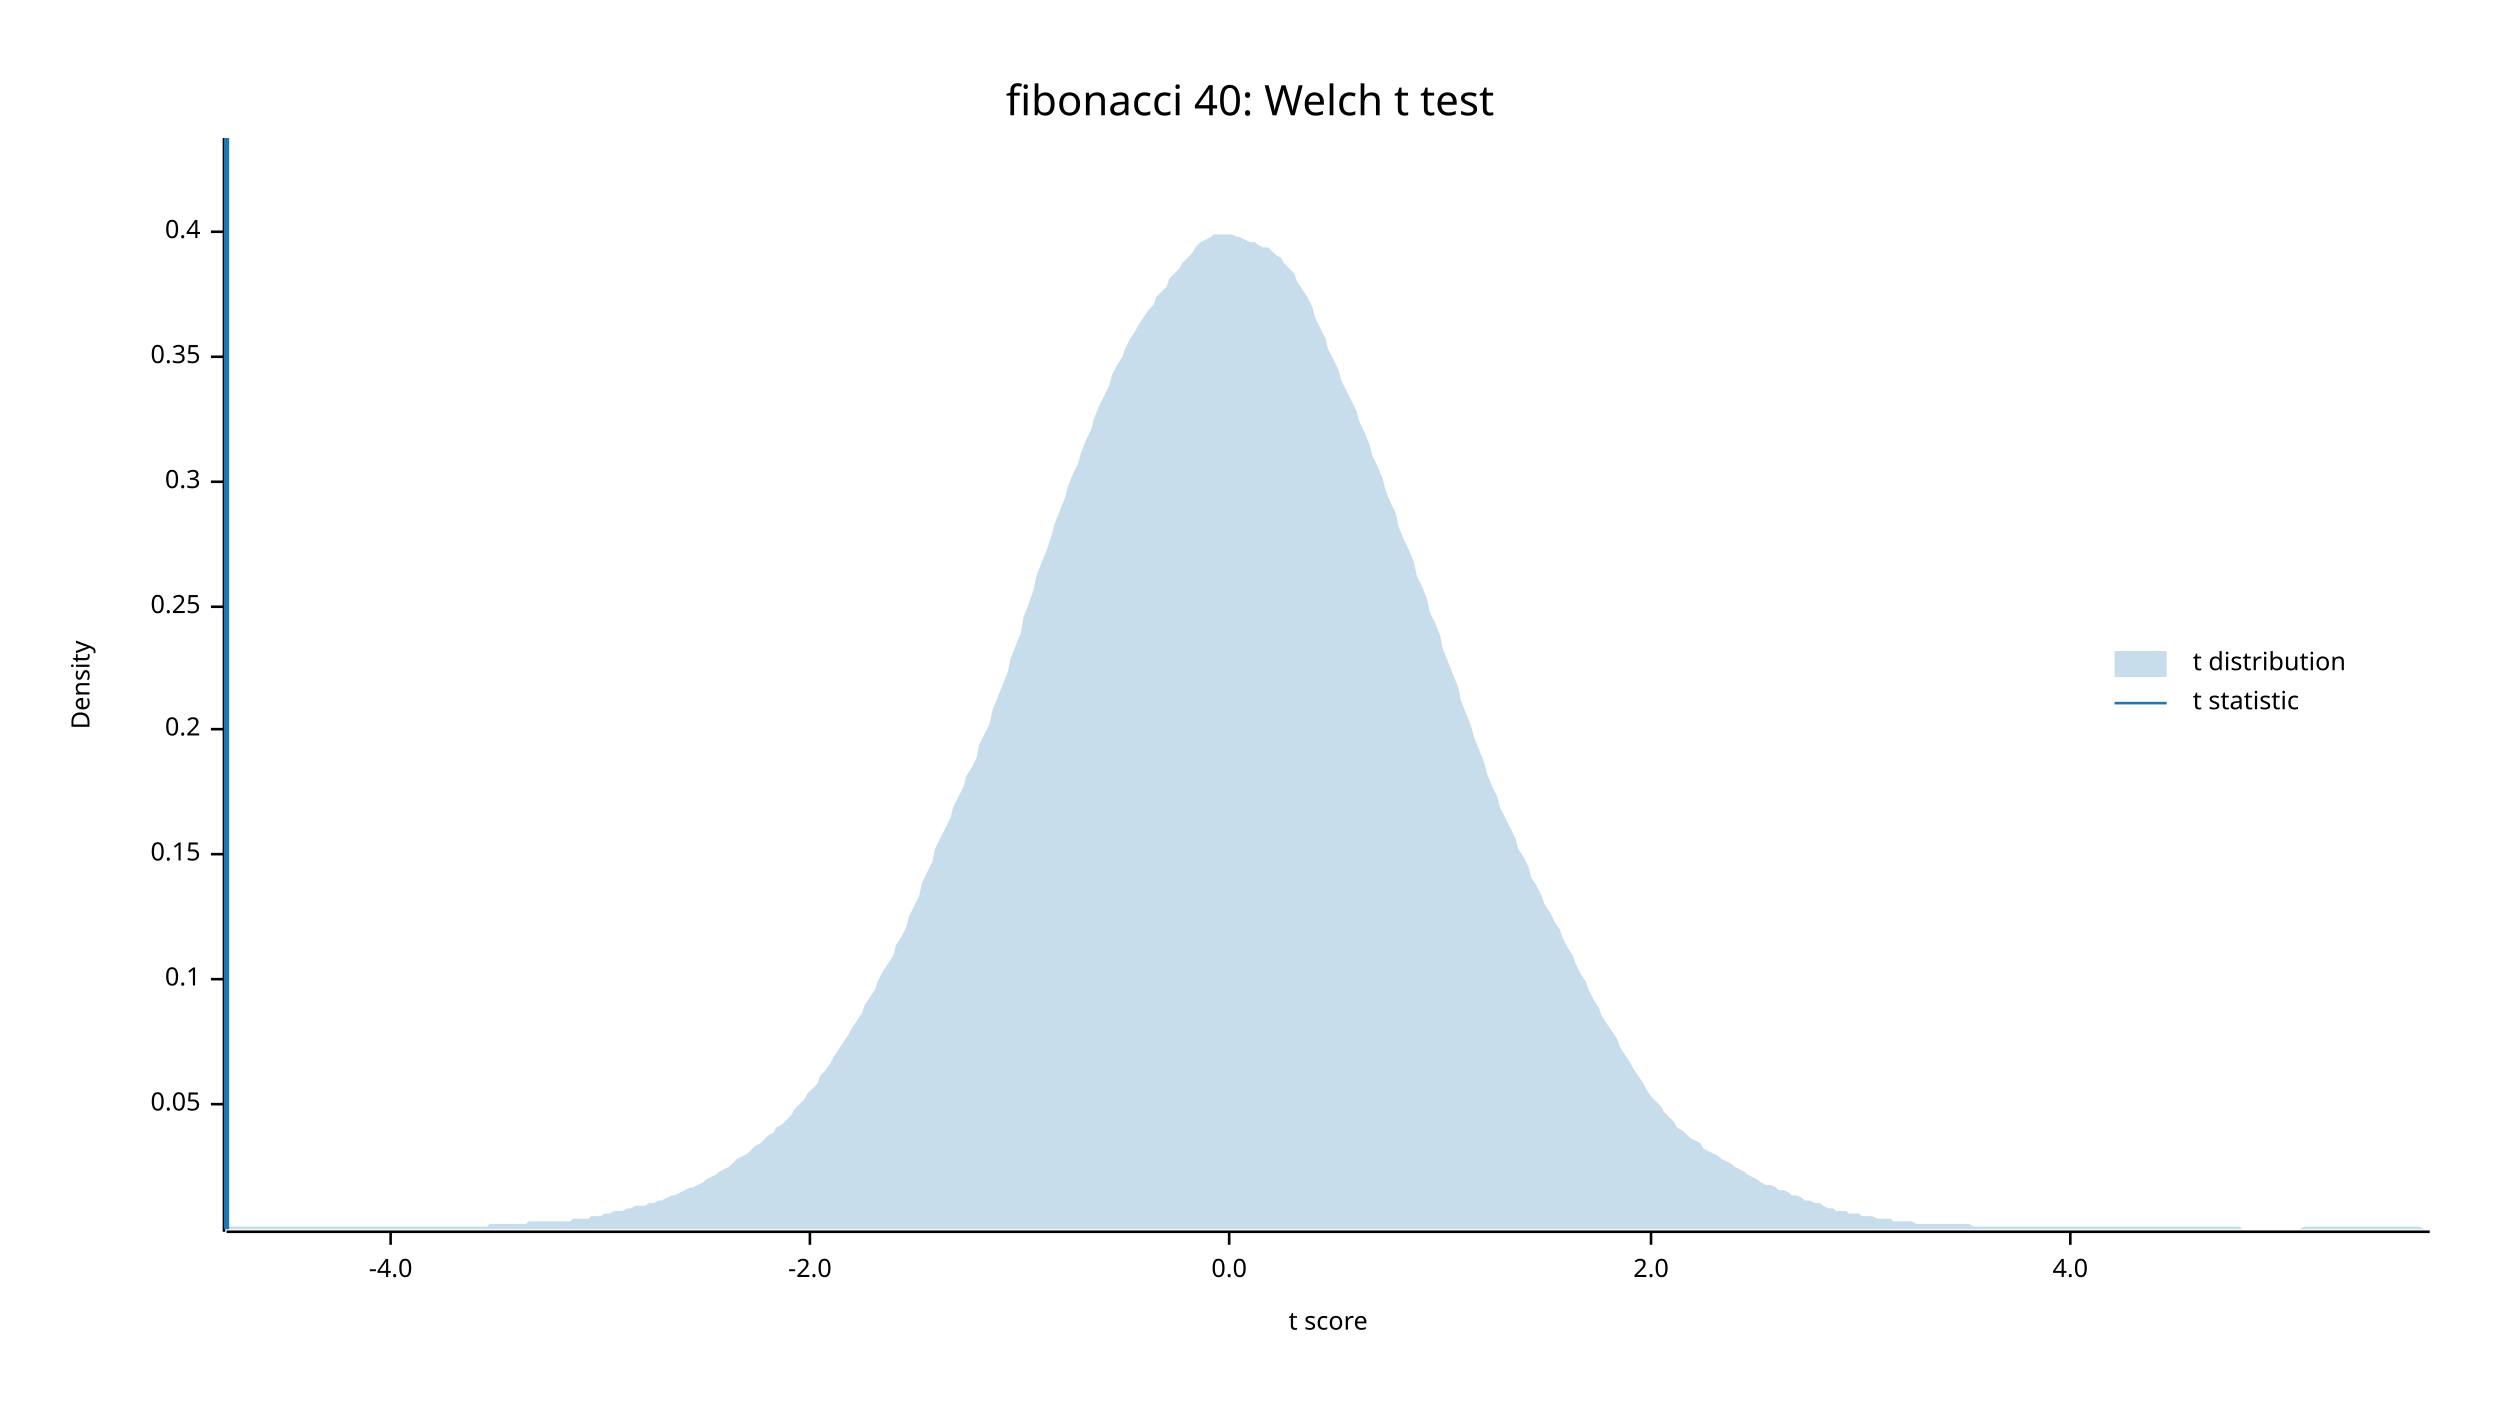
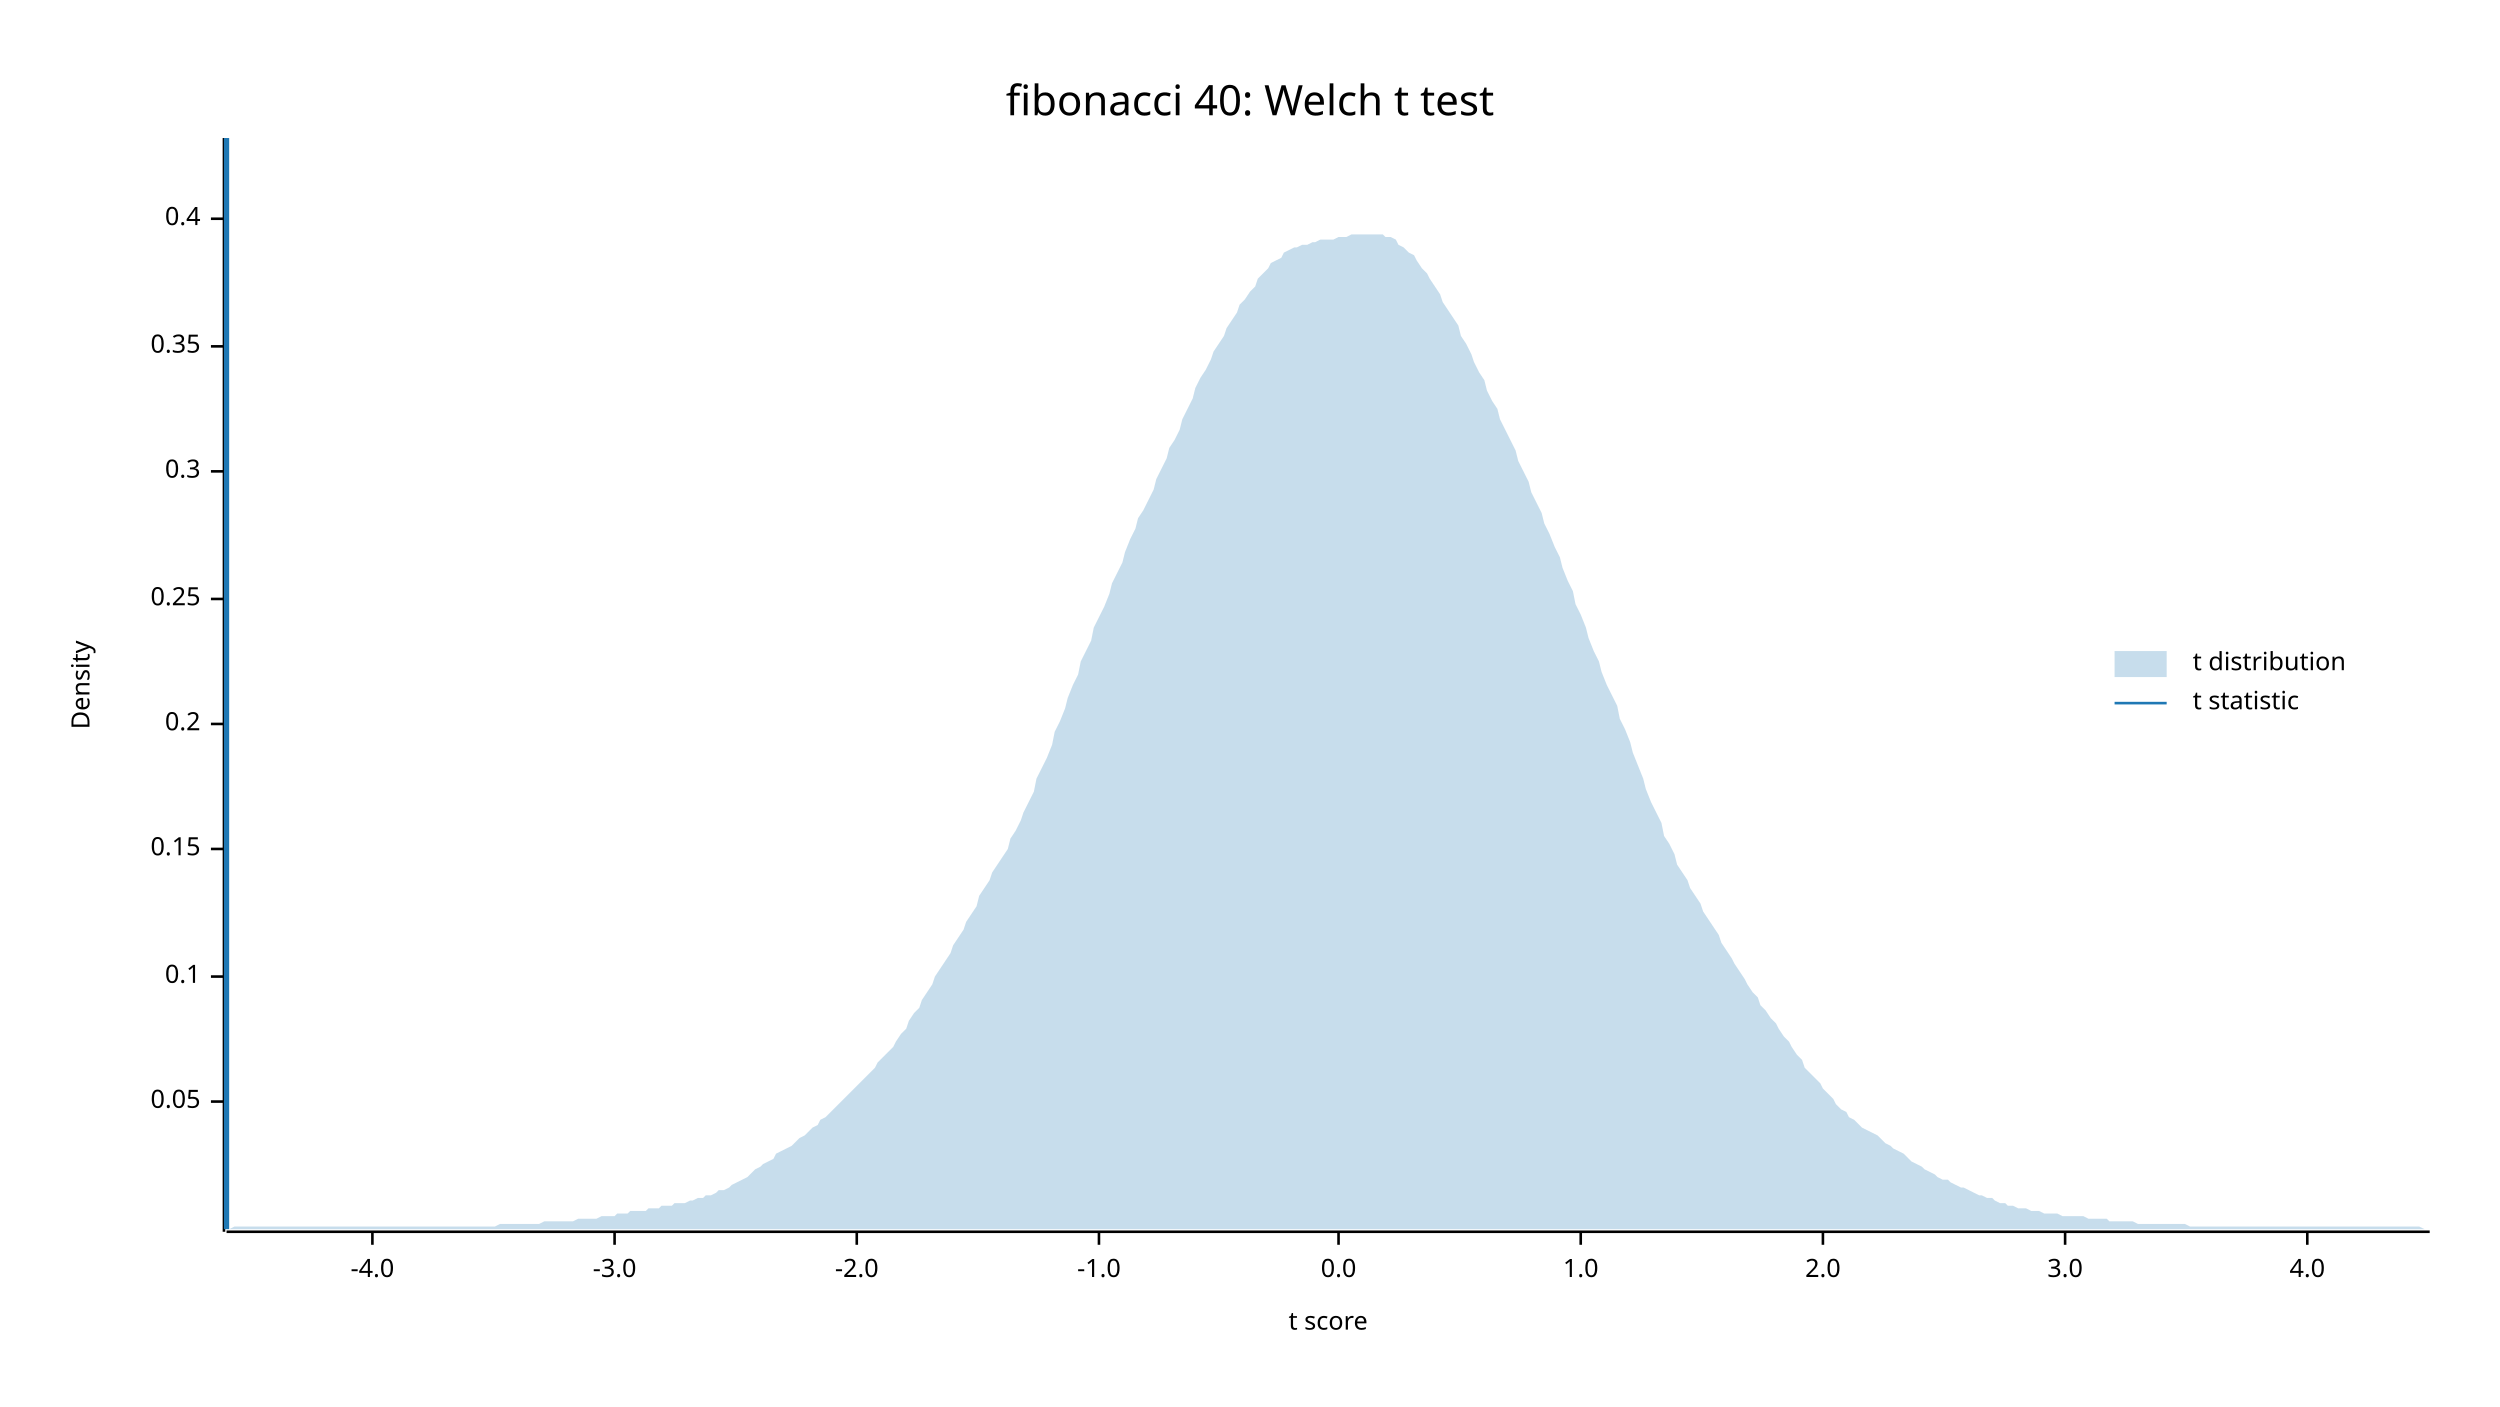
<svg xmlns="http://www.w3.org/2000/svg" width="960" height="540">
  <text x="480" y="32" dy="0.76em" text-anchor="middle" font-family="sans-serif" font-size="16.129" opacity="1" fill="#000000">
fibonacci 40: Welch t test
</text>
  <text x="27" y="263" dy="0.76em" text-anchor="middle" font-family="sans-serif" font-size="9.677" opacity="1" fill="#000000" transform="rotate(270, 27, 263)">
Density
</text>
  <text x="510" y="513" dy="-0.5ex" text-anchor="middle" font-family="sans-serif" font-size="9.677" opacity="1" fill="#000000">
t score
</text>
  <polyline fill="none" opacity="1" stroke="#000000" stroke-width="1" points="86,53 86,473 " />
-   <text x="77" y="424" dy="0.5ex" text-anchor="end" font-family="sans-serif" font-size="9.677" opacity="1" fill="#000000">
+   <text x="77" y="423" dy="0.5ex" text-anchor="end" font-family="sans-serif" font-size="9.677" opacity="1" fill="#000000">
0.05
</text>
-   <polyline fill="none" opacity="1" stroke="#000000" stroke-width="1" points="81,424 86,424 " />
-   <text x="77" y="376" dy="0.5ex" text-anchor="end" font-family="sans-serif" font-size="9.677" opacity="1" fill="#000000">
+   <polyline fill="none" opacity="1" stroke="#000000" stroke-width="1" points="81,423 86,423 " />
+   <text x="77" y="375" dy="0.5ex" text-anchor="end" font-family="sans-serif" font-size="9.677" opacity="1" fill="#000000">
0.1
</text>
-   <polyline fill="none" opacity="1" stroke="#000000" stroke-width="1" points="81,376 86,376 " />
-   <text x="77" y="328" dy="0.5ex" text-anchor="end" font-family="sans-serif" font-size="9.677" opacity="1" fill="#000000">
+   <polyline fill="none" opacity="1" stroke="#000000" stroke-width="1" points="81,375 86,375 " />
+   <text x="77" y="326" dy="0.5ex" text-anchor="end" font-family="sans-serif" font-size="9.677" opacity="1" fill="#000000">
0.15
</text>
-   <polyline fill="none" opacity="1" stroke="#000000" stroke-width="1" points="81,328 86,328 " />
-   <text x="77" y="280" dy="0.5ex" text-anchor="end" font-family="sans-serif" font-size="9.677" opacity="1" fill="#000000">
+   <polyline fill="none" opacity="1" stroke="#000000" stroke-width="1" points="81,326 86,326 " />
+   <text x="77" y="278" dy="0.5ex" text-anchor="end" font-family="sans-serif" font-size="9.677" opacity="1" fill="#000000">
0.2
</text>
-   <polyline fill="none" opacity="1" stroke="#000000" stroke-width="1" points="81,280 86,280 " />
-   <text x="77" y="233" dy="0.5ex" text-anchor="end" font-family="sans-serif" font-size="9.677" opacity="1" fill="#000000">
+   <polyline fill="none" opacity="1" stroke="#000000" stroke-width="1" points="81,278 86,278 " />
+   <text x="77" y="230" dy="0.5ex" text-anchor="end" font-family="sans-serif" font-size="9.677" opacity="1" fill="#000000">
0.25
</text>
-   <polyline fill="none" opacity="1" stroke="#000000" stroke-width="1" points="81,233 86,233 " />
-   <text x="77" y="185" dy="0.5ex" text-anchor="end" font-family="sans-serif" font-size="9.677" opacity="1" fill="#000000">
+   <polyline fill="none" opacity="1" stroke="#000000" stroke-width="1" points="81,230 86,230 " />
+   <text x="77" y="181" dy="0.5ex" text-anchor="end" font-family="sans-serif" font-size="9.677" opacity="1" fill="#000000">
0.3
</text>
-   <polyline fill="none" opacity="1" stroke="#000000" stroke-width="1" points="81,185 86,185 " />
-   <text x="77" y="137" dy="0.5ex" text-anchor="end" font-family="sans-serif" font-size="9.677" opacity="1" fill="#000000">
+   <polyline fill="none" opacity="1" stroke="#000000" stroke-width="1" points="81,181 86,181 " />
+   <text x="77" y="133" dy="0.5ex" text-anchor="end" font-family="sans-serif" font-size="9.677" opacity="1" fill="#000000">
0.35
</text>
-   <polyline fill="none" opacity="1" stroke="#000000" stroke-width="1" points="81,137 86,137 " />
-   <text x="77" y="89" dy="0.5ex" text-anchor="end" font-family="sans-serif" font-size="9.677" opacity="1" fill="#000000">
+   <polyline fill="none" opacity="1" stroke="#000000" stroke-width="1" points="81,133 86,133 " />
+   <text x="77" y="84" dy="0.5ex" text-anchor="end" font-family="sans-serif" font-size="9.677" opacity="1" fill="#000000">
0.4
</text>
-   <polyline fill="none" opacity="1" stroke="#000000" stroke-width="1" points="81,89 86,89 " />
+   <polyline fill="none" opacity="1" stroke="#000000" stroke-width="1" points="81,84 86,84 " />
  <polyline fill="none" opacity="1" stroke="#000000" stroke-width="1" points="87,473 933,473 " />
-   <text x="150" y="483" dy="0.76em" text-anchor="middle" font-family="sans-serif" font-size="9.677" opacity="1" fill="#000000">
+   <text x="143" y="483" dy="0.76em" text-anchor="middle" font-family="sans-serif" font-size="9.677" opacity="1" fill="#000000">
-4.0
</text>
-   <polyline fill="none" opacity="1" stroke="#000000" stroke-width="1" points="150,473 150,478 " />
-   <text x="311" y="483" dy="0.76em" text-anchor="middle" font-family="sans-serif" font-size="9.677" opacity="1" fill="#000000">
+   <polyline fill="none" opacity="1" stroke="#000000" stroke-width="1" points="143,473 143,478 " />
+   <text x="236" y="483" dy="0.76em" text-anchor="middle" font-family="sans-serif" font-size="9.677" opacity="1" fill="#000000">
+ -3.0
+ </text>
+   <polyline fill="none" opacity="1" stroke="#000000" stroke-width="1" points="236,473 236,478 " />
+   <text x="329" y="483" dy="0.76em" text-anchor="middle" font-family="sans-serif" font-size="9.677" opacity="1" fill="#000000">
-2.0
</text>
-   <polyline fill="none" opacity="1" stroke="#000000" stroke-width="1" points="311,473 311,478 " />
-   <text x="472" y="483" dy="0.76em" text-anchor="middle" font-family="sans-serif" font-size="9.677" opacity="1" fill="#000000">
+   <polyline fill="none" opacity="1" stroke="#000000" stroke-width="1" points="329,473 329,478 " />
+   <text x="422" y="483" dy="0.76em" text-anchor="middle" font-family="sans-serif" font-size="9.677" opacity="1" fill="#000000">
+ -1.0
+ </text>
+   <polyline fill="none" opacity="1" stroke="#000000" stroke-width="1" points="422,473 422,478 " />
+   <text x="514" y="483" dy="0.76em" text-anchor="middle" font-family="sans-serif" font-size="9.677" opacity="1" fill="#000000">
0.0
</text>
-   <polyline fill="none" opacity="1" stroke="#000000" stroke-width="1" points="472,473 472,478 " />
-   <text x="634" y="483" dy="0.76em" text-anchor="middle" font-family="sans-serif" font-size="9.677" opacity="1" fill="#000000">
+   <polyline fill="none" opacity="1" stroke="#000000" stroke-width="1" points="514,473 514,478 " />
+   <text x="607" y="483" dy="0.76em" text-anchor="middle" font-family="sans-serif" font-size="9.677" opacity="1" fill="#000000">
+ 1.0
+ </text>
+   <polyline fill="none" opacity="1" stroke="#000000" stroke-width="1" points="607,473 607,478 " />
+   <text x="700" y="483" dy="0.76em" text-anchor="middle" font-family="sans-serif" font-size="9.677" opacity="1" fill="#000000">
2.0
</text>
-   <polyline fill="none" opacity="1" stroke="#000000" stroke-width="1" points="634,473 634,478 " />
-   <text x="795" y="483" dy="0.76em" text-anchor="middle" font-family="sans-serif" font-size="9.677" opacity="1" fill="#000000">
+   <polyline fill="none" opacity="1" stroke="#000000" stroke-width="1" points="700,473 700,478 " />
+   <text x="793" y="483" dy="0.76em" text-anchor="middle" font-family="sans-serif" font-size="9.677" opacity="1" fill="#000000">
+ 3.0
+ </text>
+   <polyline fill="none" opacity="1" stroke="#000000" stroke-width="1" points="793,473 793,478 " />
+   <text x="886" y="483" dy="0.76em" text-anchor="middle" font-family="sans-serif" font-size="9.677" opacity="1" fill="#000000">
4.0
</text>
-   <polyline fill="none" opacity="1" stroke="#000000" stroke-width="1" points="795,473 795,478 " />
-   <polygon opacity="0.25" fill="#1F78B4" points="87,472 88,471 90,471 92,471 93,471 95,471 97,471 98,471 100,471 102,471 103,471 105,471 107,471 109,471 110,471 112,471 114,471 115,471 117,471 119,471 120,471 122,471 124,471 125,471 127,471 129,471 131,471 132,471 134,471 136,471 137,471 139,471 141,471 142,471 144,471 146,471 148,471 149,471 151,471 153,471 154,471 156,471 158,471 159,471 161,471 163,471 164,471 166,471 168,471 170,471 171,471 173,471 175,471 176,471 178,471 180,471 181,471 183,471 185,471 187,471 188,470 190,470 192,470 193,470 195,470 197,470 198,470 200,470 202,470 203,469 205,469 207,469 209,469 210,469 212,469 214,469 215,469 217,469 219,469 220,468 222,468 224,468 226,468 227,467 229,467 231,467 232,466 234,466 236,465 237,465 239,465 241,464 242,464 244,463 246,463 248,463 249,462 251,462 253,461 254,461 256,460 258,459 259,459 261,458 263,457 265,456 266,456 268,455 270,454 271,453 273,452 275,451 276,450 278,449 280,448 281,447 283,445 285,444 287,443 288,442 290,440 292,439 293,438 295,436 297,435 298,433 300,432 302,430 304,428 305,426 307,424 309,422 310,420 312,418 314,416 315,413 317,411 319,408 320,406 322,403 324,400 326,397 327,395 329,392 331,389 332,386 334,383 336,380 337,377 339,373 341,370 343,367 344,363 346,360 348,356 349,352 351,348 353,344 354,339 356,335 358,331 359,326 361,322 363,318 365,314 366,310 368,306 370,302 371,298 373,295 375,291 376,286 378,282 380,278 381,273 383,268 385,263 387,258 388,253 390,248 392,243 393,237 395,232 397,226 398,221 400,216 402,211 404,205 405,201 407,196 409,191 410,187 412,182 414,178 415,174 417,169 419,165 420,161 422,156 424,152 426,148 427,144 429,140 431,137 432,134 434,130 436,127 437,125 439,122 441,119 443,117 444,114 446,112 448,110 449,107 451,105 453,103 454,101 456,99 458,97 459,95 461,93 463,92 465,91 466,90 468,90 470,90 471,90 473,90 475,91 476,91 478,92 480,93 482,93 483,94 485,95 487,95 488,96 490,98 492,99 493,101 495,103 497,105 498,108 500,111 502,114 504,118 505,122 507,126 509,130 510,134 512,138 514,142 515,146 517,150 519,154 521,158 522,162 524,166 526,171 527,175 529,179 531,184 532,188 534,193 536,197 537,202 539,207 541,211 543,216 544,221 546,225 548,230 549,235 551,239 553,244 554,249 556,254 558,259 560,264 561,269 563,274 565,279 566,283 568,288 570,293 571,297 573,302 575,306 576,310 578,314 580,318 582,322 583,326 585,329 587,333 588,337 590,340 592,344 593,347 595,350 597,354 599,357 600,360 602,364 604,367 605,370 607,374 609,377 610,380 612,384 614,387 615,390 617,393 619,396 621,399 622,402 624,405 626,408 627,410 629,413 631,416 632,418 634,421 636,423 638,425 639,427 641,429 643,431 644,433 646,434 648,436 649,437 651,438 653,439 654,441 656,442 658,443 660,444 661,445 663,446 665,447 666,448 668,449 670,450 671,451 673,452 675,453 676,454 678,455 680,455 682,456 683,457 685,457 687,458 688,459 690,459 692,460 693,461 695,461 697,462 699,462 700,463 702,464 704,464 705,465 707,465 709,465 710,466 712,466 714,466 715,467 717,467 719,467 721,468 722,468 724,468 726,468 727,469 729,469 731,469 732,469 734,469 736,470 738,470 739,470 741,470 743,470 744,470 746,470 748,470 749,470 751,470 753,470 754,470 756,470 758,471 760,471 761,471 763,471 765,471 766,471 768,471 770,471 771,471 773,471 775,471 777,471 778,471 780,471 782,471 783,471 785,471 787,471 788,471 790,471 792,471 793,471 795,471 797,471 799,471 800,471 802,471 804,471 805,471 807,471 809,471 810,471 812,471 814,471 816,471 817,471 819,471 821,471 822,471 824,471 826,471 827,471 829,471 831,471 832,471 834,471 836,471 838,471 839,471 841,471 843,471 844,471 846,471 848,471 849,471 851,471 853,471 855,471 856,471 858,471 860,471 861,472 863,472 865,472 866,472 868,472 870,472 871,472 873,472 875,472 877,472 878,472 880,472 882,472 883,472 885,471 887,471 888,471 890,471 892,471 894,471 895,471 897,471 899,471 900,471 902,471 904,471 905,471 907,471 909,471 910,471 912,471 914,471 916,471 917,471 919,471 921,471 922,471 924,471 926,471 927,471 929,471 931,472 933,472 933,472 87,472 " />
+   <polyline fill="none" opacity="1" stroke="#000000" stroke-width="1" points="886,473 886,478 " />
+   <polygon opacity="0.25" fill="#1F78B4" points="87,472 88,472 90,471 92,471 93,471 95,471 97,471 98,471 100,471 102,471 103,471 105,471 107,471 109,471 110,471 112,471 114,471 115,471 117,471 119,471 120,471 122,471 124,471 125,471 127,471 129,471 131,471 132,471 134,471 136,471 137,471 139,471 141,471 142,471 144,471 146,471 148,471 149,471 151,471 153,471 154,471 156,471 158,471 159,471 161,471 163,471 164,471 166,471 168,471 170,471 171,471 173,471 175,471 176,471 178,471 180,471 181,471 183,471 185,471 187,471 188,471 190,471 192,470 193,470 195,470 197,470 198,470 200,470 202,470 203,470 205,470 207,470 209,469 210,469 212,469 214,469 215,469 217,469 219,469 220,469 222,468 224,468 226,468 227,468 229,468 231,467 232,467 234,467 236,467 237,466 239,466 241,466 242,465 244,465 246,465 248,465 249,464 251,464 253,464 254,463 256,463 258,463 259,462 261,462 263,462 265,461 266,461 268,460 270,460 271,459 273,459 275,458 276,457 278,457 280,456 281,455 283,454 285,453 287,452 288,451 290,449 292,448 293,447 295,446 297,445 298,443 300,442 302,441 304,440 305,439 307,437 309,436 310,435 312,433 314,432 315,430 317,429 319,427 320,426 322,424 324,422 326,420 327,419 329,417 331,415 332,414 334,412 336,410 337,408 339,406 341,404 343,402 344,400 346,397 348,395 349,392 351,389 353,387 354,384 356,381 358,378 359,375 361,372 363,369 365,366 366,363 368,360 370,357 371,354 373,351 375,348 376,344 378,341 380,338 381,335 383,332 385,329 387,326 388,322 390,319 392,315 393,312 395,308 397,304 398,299 400,295 402,291 404,286 405,281 407,277 409,272 410,268 412,263 414,259 415,254 417,250 419,246 420,241 422,237 424,233 426,228 427,224 429,220 431,216 432,212 434,207 436,203 437,199 439,196 441,192 443,188 444,184 446,180 448,176 449,172 451,169 453,165 454,161 456,157 458,153 459,149 461,145 463,142 465,138 466,135 468,132 470,129 471,126 473,123 475,120 476,117 478,115 480,112 482,110 483,107 485,105 487,103 488,101 490,100 492,99 493,97 495,96 497,95 498,95 500,94 502,94 504,93 505,93 507,92 509,92 510,92 512,92 514,91 515,91 517,91 519,90 521,90 522,90 524,90 526,90 527,90 529,90 531,90 532,91 534,91 536,92 537,94 539,95 541,97 543,98 544,100 546,103 548,105 549,107 551,110 553,113 554,116 556,119 558,122 560,125 561,129 563,132 565,136 566,139 568,143 570,146 571,150 573,154 575,157 576,161 578,165 580,169 582,173 583,177 585,181 587,185 588,189 590,193 592,197 593,201 595,205 597,210 599,214 600,218 602,223 604,227 605,232 607,236 609,241 610,245 612,250 614,254 615,258 617,263 619,267 621,271 622,276 624,280 626,285 627,289 629,294 631,299 632,303 634,308 636,312 638,316 639,321 641,324 643,328 644,332 646,335 648,338 649,341 651,344 653,347 654,350 656,353 658,356 660,359 661,362 663,365 665,368 666,370 668,373 670,376 671,378 673,381 675,383 676,386 678,388 680,391 682,393 683,395 685,398 687,400 688,402 690,405 692,407 693,410 695,412 697,414 699,416 700,418 702,420 704,422 705,424 707,426 709,427 710,429 712,430 714,432 715,433 717,434 719,435 721,436 722,437 724,439 726,440 727,441 729,442 731,443 732,444 734,446 736,447 738,448 739,449 741,450 743,451 744,452 746,453 748,453 749,454 751,455 753,456 754,456 756,457 758,458 760,459 761,459 763,460 765,460 766,461 768,462 770,462 771,463 773,463 775,464 777,464 778,464 780,465 782,465 783,465 785,466 787,466 788,466 790,466 792,467 793,467 795,467 797,467 799,467 800,467 802,468 804,468 805,468 807,468 809,468 810,469 812,469 814,469 816,469 817,469 819,469 821,470 822,470 824,470 826,470 827,470 829,470 831,470 832,470 834,470 836,470 838,470 839,470 841,471 843,471 844,471 846,471 848,471 849,471 851,471 853,471 855,471 856,471 858,471 860,471 861,471 863,471 865,471 866,471 868,471 870,471 871,471 873,471 875,471 877,471 878,471 880,471 882,471 883,471 885,471 887,471 888,471 890,471 892,471 894,471 895,471 897,471 899,471 900,471 902,471 904,471 905,471 907,471 909,471 910,471 912,471 914,471 916,471 917,471 919,471 921,471 922,471 924,471 926,471 927,471 929,471 931,472 933,472 933,472 87,472 " />
  <polyline fill="none" opacity="1" stroke="#1F78B4" stroke-width="2" points="87,472 87,53 " />
  <text x="842" y="250" dy="0.76em" text-anchor="start" font-family="sans-serif" font-size="9.677" opacity="1" fill="#000000">
t distribution
</text>
  <text x="842" y="265" dy="0.76em" text-anchor="start" font-family="sans-serif" font-size="9.677" opacity="1" fill="#000000">
t statistic
</text>
  <rect x="812" y="250" width="20" height="10" opacity="0.25" fill="#1F78B4" stroke="none" />
  <polyline fill="none" opacity="1" stroke="#1F78B4" stroke-width="1" points="812,270 832,270 " />
</svg>
